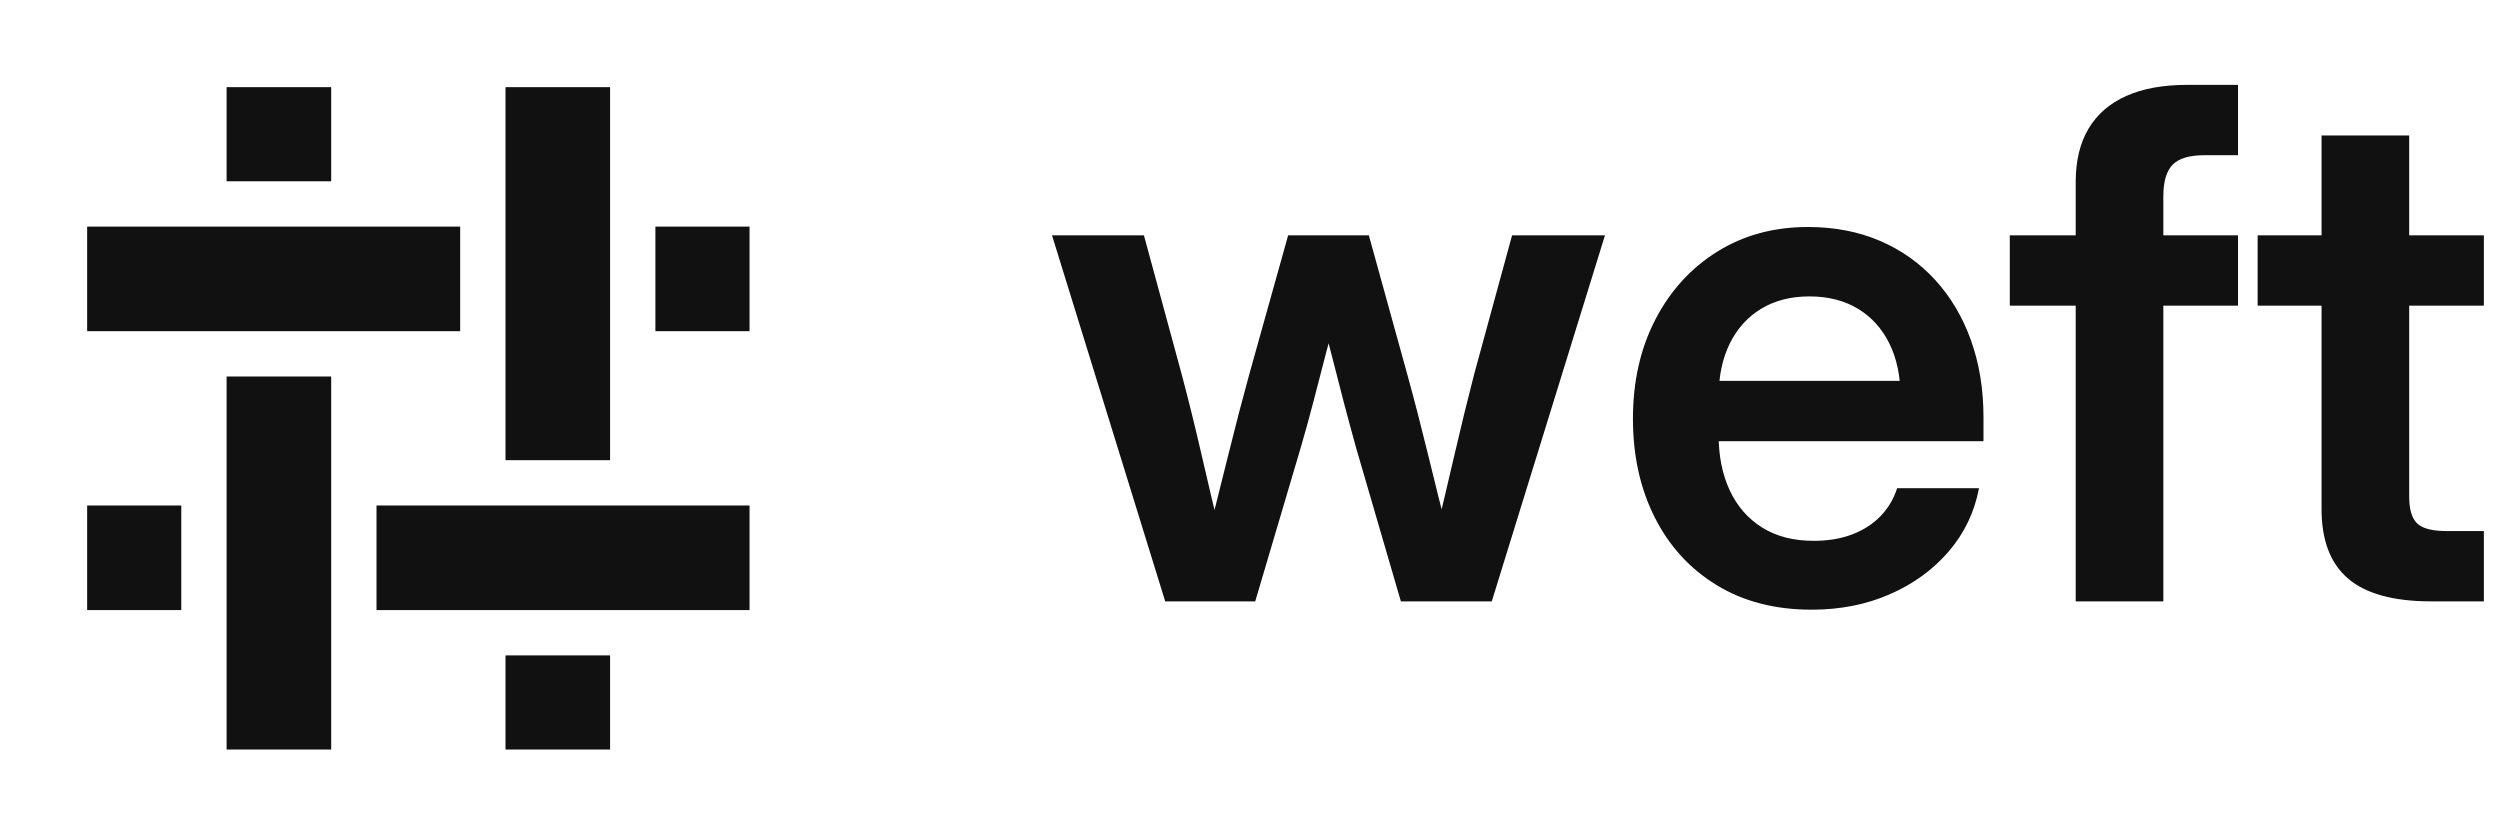
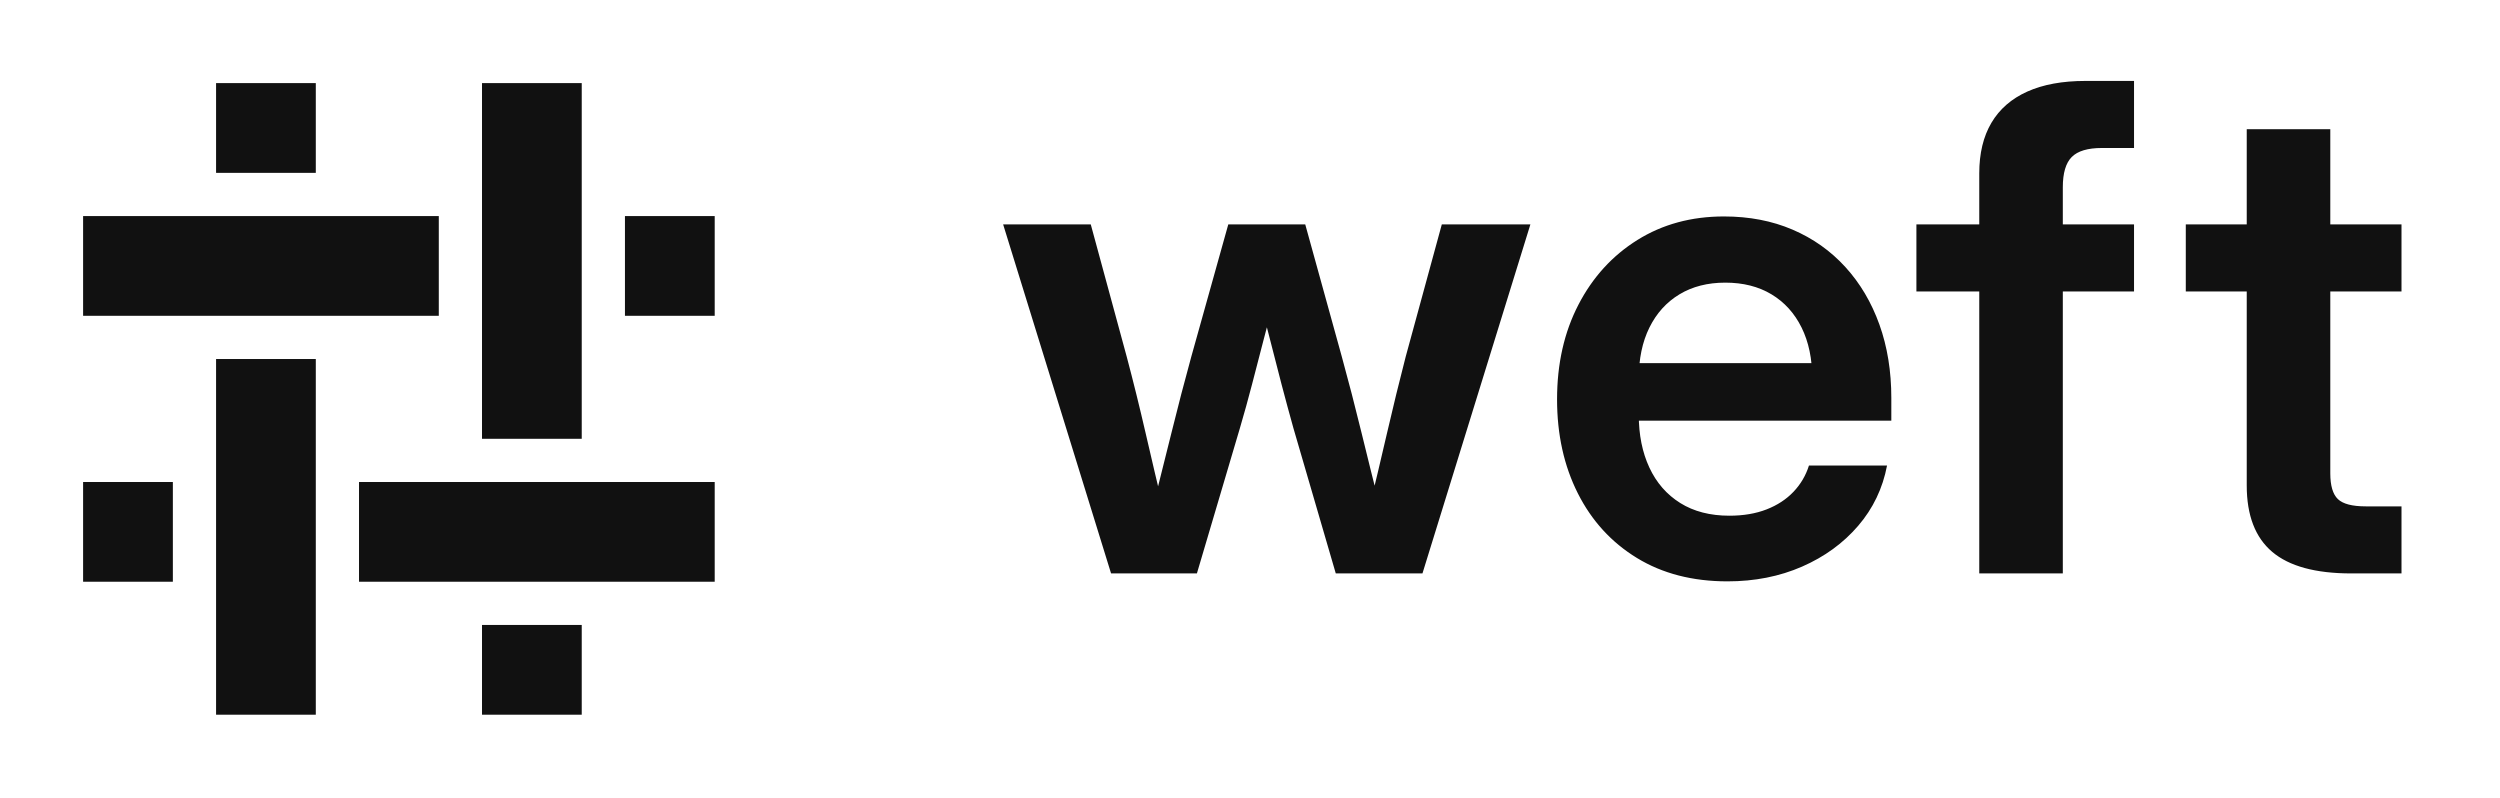
- <svg xmlns="http://www.w3.org/2000/svg" viewBox="0 0 143.423 48" width="143.423" height="48">
+ <svg xmlns="http://www.w3.org/2000/svg" viewBox="0 0 150.412 48" width="150.412" height="48">
  <g transform="translate(0 0) scale(1)">
    <path fill="#111111" d="M5,13V19H26.4V13Z" />
    <path fill="#111111" d="M37.6,13V19H43V13Z" />
    <path fill="#111111" d="M5,29V35H10.4V29Z" />
    <path fill="#111111" d="M21.6,29V35H43V29Z" />
    <path fill="#111111" d="M13,5H19V10.4H13Z" />
    <path fill="#111111" d="M13,21.6H19V43H13Z" />
    <path fill="#111111" d="M29,5H35V26.4H29Z" />
    <path fill="#111111" d="M29,37.6H35V43H29Z" />
  </g>
-   <path fill="#111111" transform="translate(60 34.5) scale(0.0198864 -0.0198864)" d="M344.321 0.0 17.76 1056.0H282.877L391.758 655.357Q421.318 544.038 448.558 425.738Q475.798 307.438 503.358 192.958H468.919Q497.919 307.438 527.099 425.738Q556.279 544.038 586.919 655.357L698.959 1056.0H931.757L1042.518 655.357Q1073.158 544.038 1102.018 425.738Q1130.878 307.438 1159.878 192.958H1124.238Q1152.078 307.438 1179.418 425.558Q1206.758 543.678 1235.598 655.357L1344.959 1056.0H1612.956L1286.396 0.0H1024.159L895.959 439.682Q877.759 504.842 860.059 572.182Q842.359 639.522 825.158 707.903Q807.958 776.283 789.758 842.883H841.598Q823.758 776.283 806.058 707.903Q788.358 639.522 770.838 572.182Q753.318 504.842 734.118 439.682L603.997 0.0Z M2209.199 -24.0Q2050.959 -24.0 1935.16 46.82Q1819.36 117.64 1756.5 242.32Q1693.64 367.0 1693.64 526.72Q1693.64 688.08 1758.24 812.9Q1822.84 937.72 1936.78 1008.86Q2050.72 1080.0 2198.639 1080.0Q2312.959 1080.0 2405.959 1040.18Q2498.959 1000.36 2565.919 926.9Q2632.878 853.44 2668.898 752.84Q2704.918 652.24 2704.918 530.68V462.081H1793.72V636.16H2578.599L2465.641 589.479Q2465.641 678.76 2433.441 743.861Q2401.241 808.961 2342.4 844.362Q2283.56 879.762 2202.599 879.762Q2122.639 879.762 2063.938 844.362Q2005.238 808.961 1973.037 743.861Q1940.837 678.76 1940.837 589.479V479.681Q1940.837 389.04 1972.937 320.16Q2005.038 251.279 2066.418 212.959Q2127.798 174.638 2214.959 174.638Q2278.44 174.638 2327.34 193.638Q2376.24 212.639 2408.88 246.899Q2441.521 281.159 2455.721 326.44H2691.958Q2672.318 222.92 2604.638 144.08Q2536.958 65.24 2434.899 20.62Q2332.839 -24.0 2209.199 -24.0Z M3439.196 1056.0V853.122H2780.8V1056.0ZM2970.96 0.0V1210.161Q2970.96 1301.281 3007.84 1363.48Q3044.72 1425.68 3116.399 1457.84Q3188.079 1490.0 3292.158 1490.0Q3339.038 1490.0 3381.377 1490.0Q3423.717 1490.0 3439.196 1490.0V1287.122Q3427.677 1287.122 3395.457 1287.122Q3363.237 1287.122 3341.997 1287.122Q3277.877 1287.122 3250.817 1259.922Q3223.756 1232.722 3223.756 1168.322V0.0Z M4148.437 1056.0V853.122H3495.8V1056.0ZM3680.2 1344.0H3932.997V302.798Q3932.997 246.838 3955.977 224.858Q3978.957 202.878 4040.357 202.878Q4064.797 202.878 4096.697 202.878Q4128.597 202.878 4148.437 202.878V0.0Q4122.077 0.0 4079.737 0.0Q4037.398 0.0 3996.278 0.0Q3834.359 0.0 3757.28 65.26Q3680.2 130.52 3680.2 266.079Z" />
+   <path fill="#111111" transform="translate(60 34.5) scale(0.0198864 -0.0198864)" d="M344.321 0.0 17.76 1056.0H282.877L391.758 655.357Q421.318 544.038 448.558 425.738Q475.798 307.438 503.358 192.958H468.919Q497.919 307.438 527.099 425.738Q556.279 544.038 586.919 655.357L698.959 1056.0H931.757L1042.518 655.357Q1073.158 544.038 1102.018 425.738Q1130.878 307.438 1159.878 192.958H1124.238Q1152.078 307.438 1179.418 425.558Q1206.758 543.678 1235.598 655.357L1344.959 1056.0H1612.956L1286.396 0.0H1024.159L895.959 439.682Q877.759 504.842 860.059 572.182Q842.359 639.522 825.158 707.903Q807.958 776.283 789.758 842.883H841.598Q823.758 776.283 806.058 707.903Q788.358 639.522 770.838 572.182Q753.318 504.842 734.118 439.682L603.997 0.0Z M2209.199 -24.0Q2050.959 -24.0 1935.16 46.82Q1819.36 117.64 1756.5 242.32Q1693.64 367.0 1693.64 526.72Q1693.64 688.08 1758.24 812.9Q1822.84 937.72 1936.78 1008.86Q2050.72 1080.0 2198.639 1080.0Q2312.959 1080.0 2405.959 1040.18Q2498.959 1000.36 2565.919 926.9Q2632.878 853.44 2668.898 752.84Q2704.918 652.24 2704.918 530.68V462.081H1793.72V636.16H2578.599L2465.641 589.479Q2465.641 678.76 2433.441 743.861Q2401.241 808.961 2342.4 844.362Q2283.56 879.762 2202.599 879.762Q2122.639 879.762 2063.938 844.362Q2005.238 808.961 1973.037 743.861Q1940.837 678.76 1940.837 589.479V479.681Q1940.837 389.04 1972.937 320.16Q2005.038 251.279 2066.418 212.959Q2127.798 174.638 2214.959 174.638Q2278.44 174.638 2327.34 193.638Q2376.24 212.639 2408.88 246.899Q2441.521 281.159 2455.721 326.44H2691.958Q2672.318 222.92 2604.638 144.08Q2536.958 65.24 2434.899 20.62Q2332.839 -24.0 2209.199 -24.0Z M3439.196 1056.0V853.122H2780.8V1056.0ZM2970.96 0.0V1210.161Q2970.96 1301.281 3007.84 1363.48Q3044.72 1425.68 3116.399 1457.84Q3188.079 1490.0 3292.158 1490.0Q3339.038 1490.0 3381.377 1490.0Q3423.717 1490.0 3439.196 1490.0V1287.122Q3427.677 1287.122 3395.457 1287.122Q3363.237 1287.122 3341.997 1287.122Q3277.877 1287.122 3250.817 1259.922Q3223.756 1232.722 3223.756 1168.322V0.0Z M4248.437 1056.0V853.122H3595.8V1056.0ZM3780.2 1344.0H4032.997V302.798Q4032.997 246.838 4055.977 224.858Q4078.957 202.878 4140.357 202.878Q4164.797 202.878 4196.697 202.878Q4228.597 202.878 4248.437 202.878V0.0Q4222.077 0.0 4179.737 0.0Q4137.398 0.0 4096.278 0.0Q3934.359 0.0 3857.28 65.26Q3780.2 130.52 3780.2 266.079Z" />
</svg>
